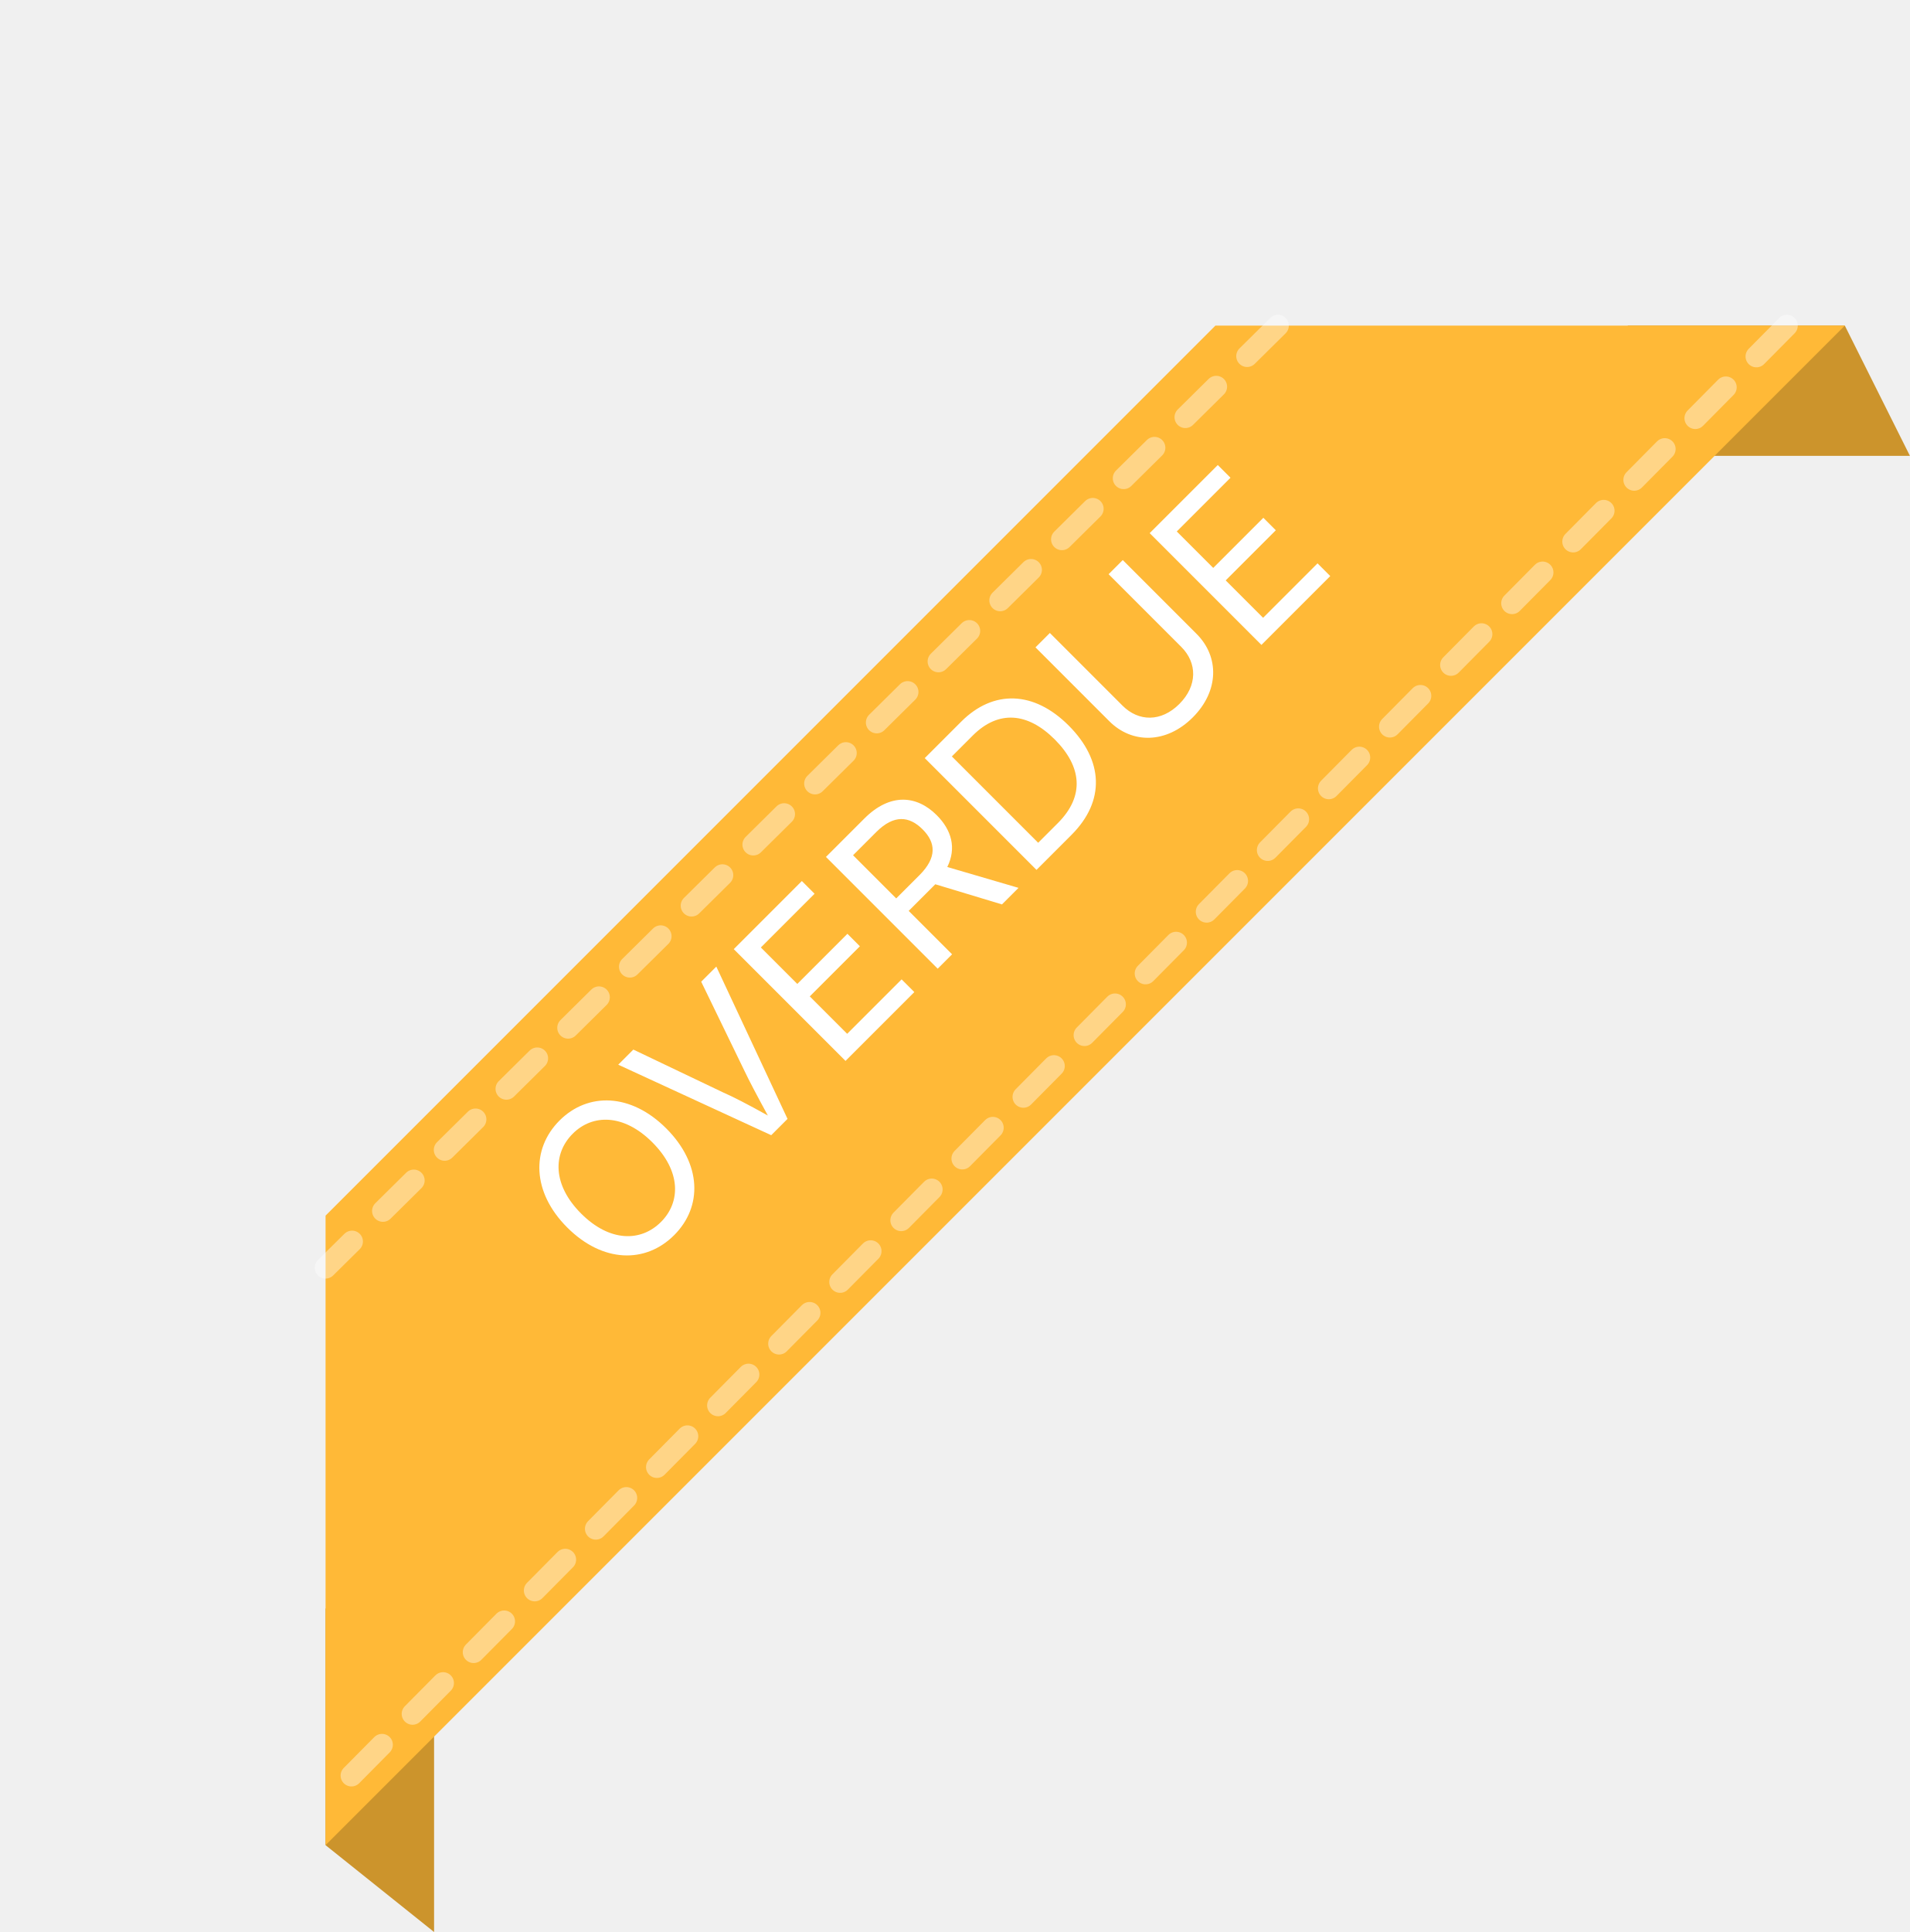
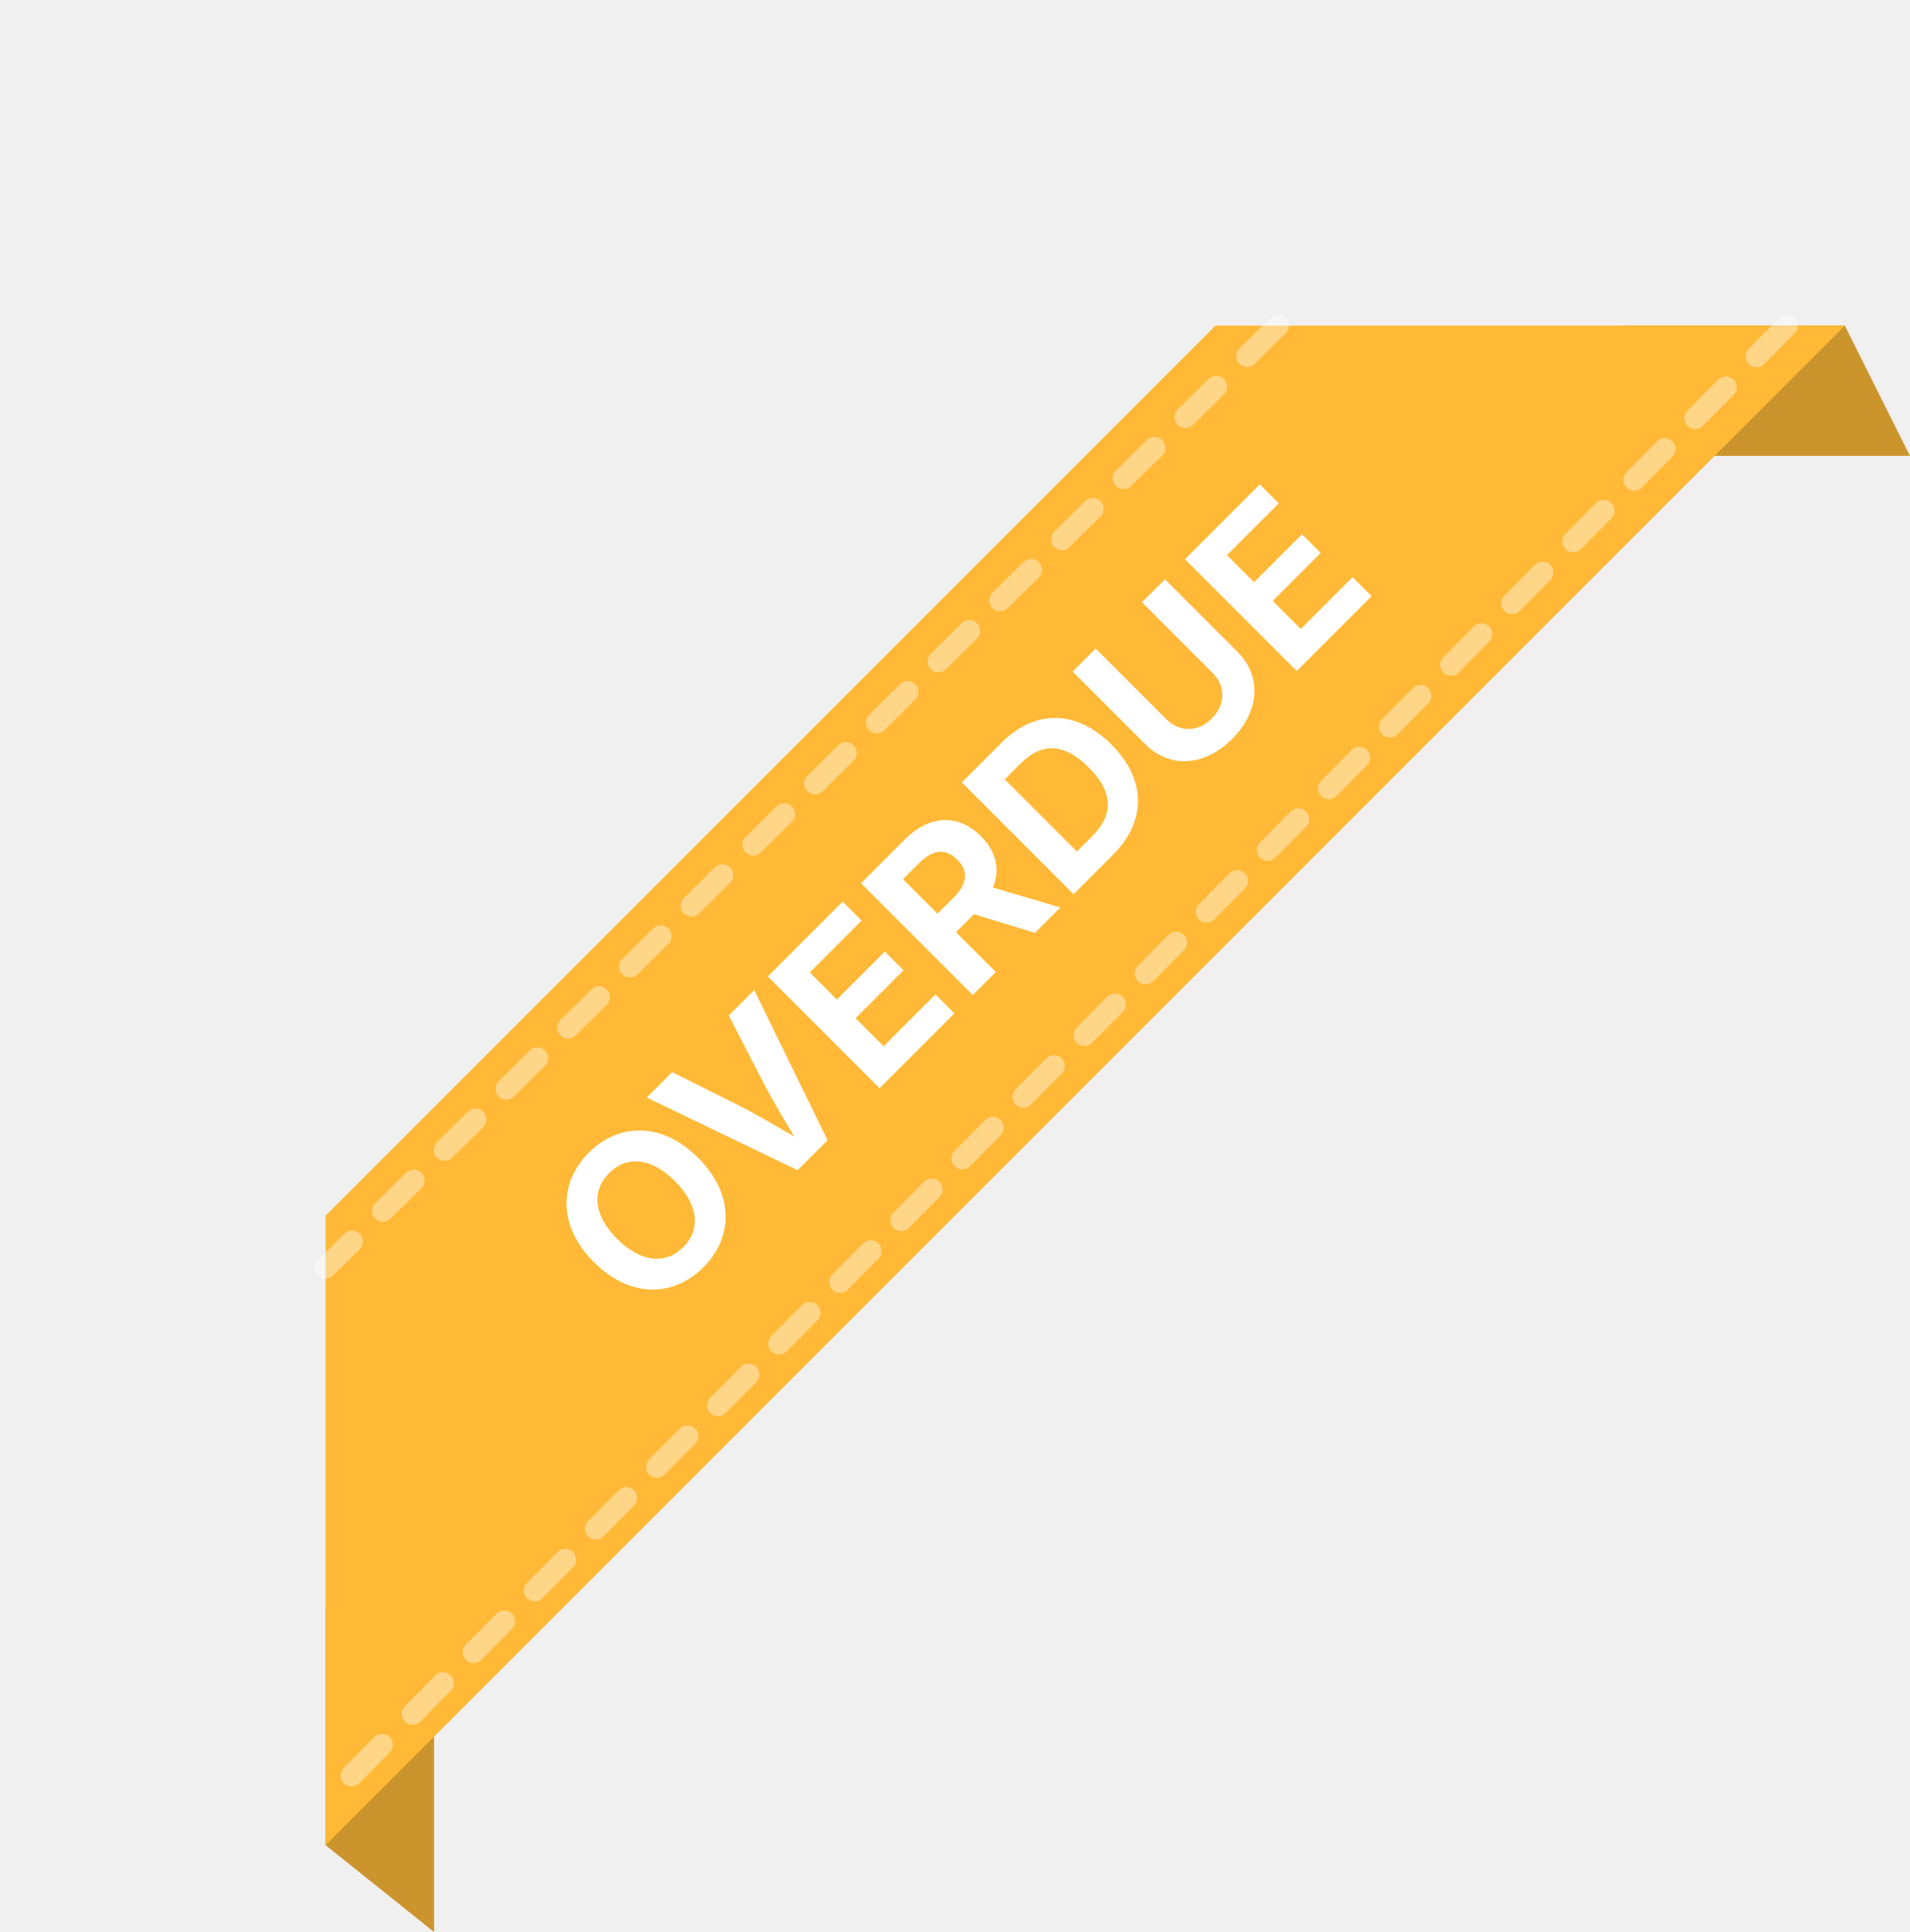
<svg xmlns="http://www.w3.org/2000/svg" width="88" height="89" viewBox="0 0 88 89">
  <g fill="none" fill-rule="evenodd">
-     <path fill="#CC942C" d="M15 74.109L20 69 20 89 15 85z" />
-     <path fill="#CC942C" d="M78 15L88 15 88 21 75 21z" transform="matrix(-1 0 0 1 163 0)" />
-     <path fill="#FFB937" d="M13.759 32.497L71.741 32.497 92.247 53.003 -6.747 53.003z" transform="rotate(-45 42.75 42.75)" />
-     <text fill="#FFF" font-family="Inter" font-size="10" font-weight="400" transform="rotate(-45 44 41)">
-       <tspan x="19.78" y="43">OVERDUE</tspan>
-     </text>
-     <path stroke="#FFF" stroke-dasharray="2" stroke-linecap="round" stroke-linejoin="round" d="M58.882 15L15 58.399M82.333 15L15 83" opacity=".4" />
+     <g>
+       <g>
+         <path fill="#CC942C" d="M14.5 73.609L19.5 68.5 19.5 88.5 14.5 84.5z" transform="translate(-1032 -394) translate(1032.5 394.5)" />
+         <path fill="#CC942C" d="M77.5 14.5L87.5 14.5 87.5 20.5 74.5 20.5z" transform="translate(-1032 -394) translate(1032.5 394.5) matrix(-1 0 0 1 162 0)" />
+         <path fill="#FFB937" d="M13.259 31.997L71.241 31.997 91.747 52.503 -7.247 52.503z" transform="translate(-1032 -394) translate(1032.5 394.5) rotate(-45 42.25 42.25)" />
+         <text fill="#FFF" font-family="Inter-Bold, Inter" font-size="10" font-weight="bold" transform="translate(-1032 -394) translate(1032.5 394.5) rotate(-45 43.5 40.5)">
+           <tspan x="19.161" y="44.5">OVERDUE</tspan>
+         </text>
+         <path stroke="#FFF" stroke-dasharray="2" stroke-linecap="round" stroke-linejoin="round" d="M58.382 14.5L14.5 57.899M81.833 14.5L14.5 82.5" opacity=".4" transform="translate(-1032 -394) translate(1032.5 394.5)" />
+       </g>
+     </g>
  </g>
</svg>
